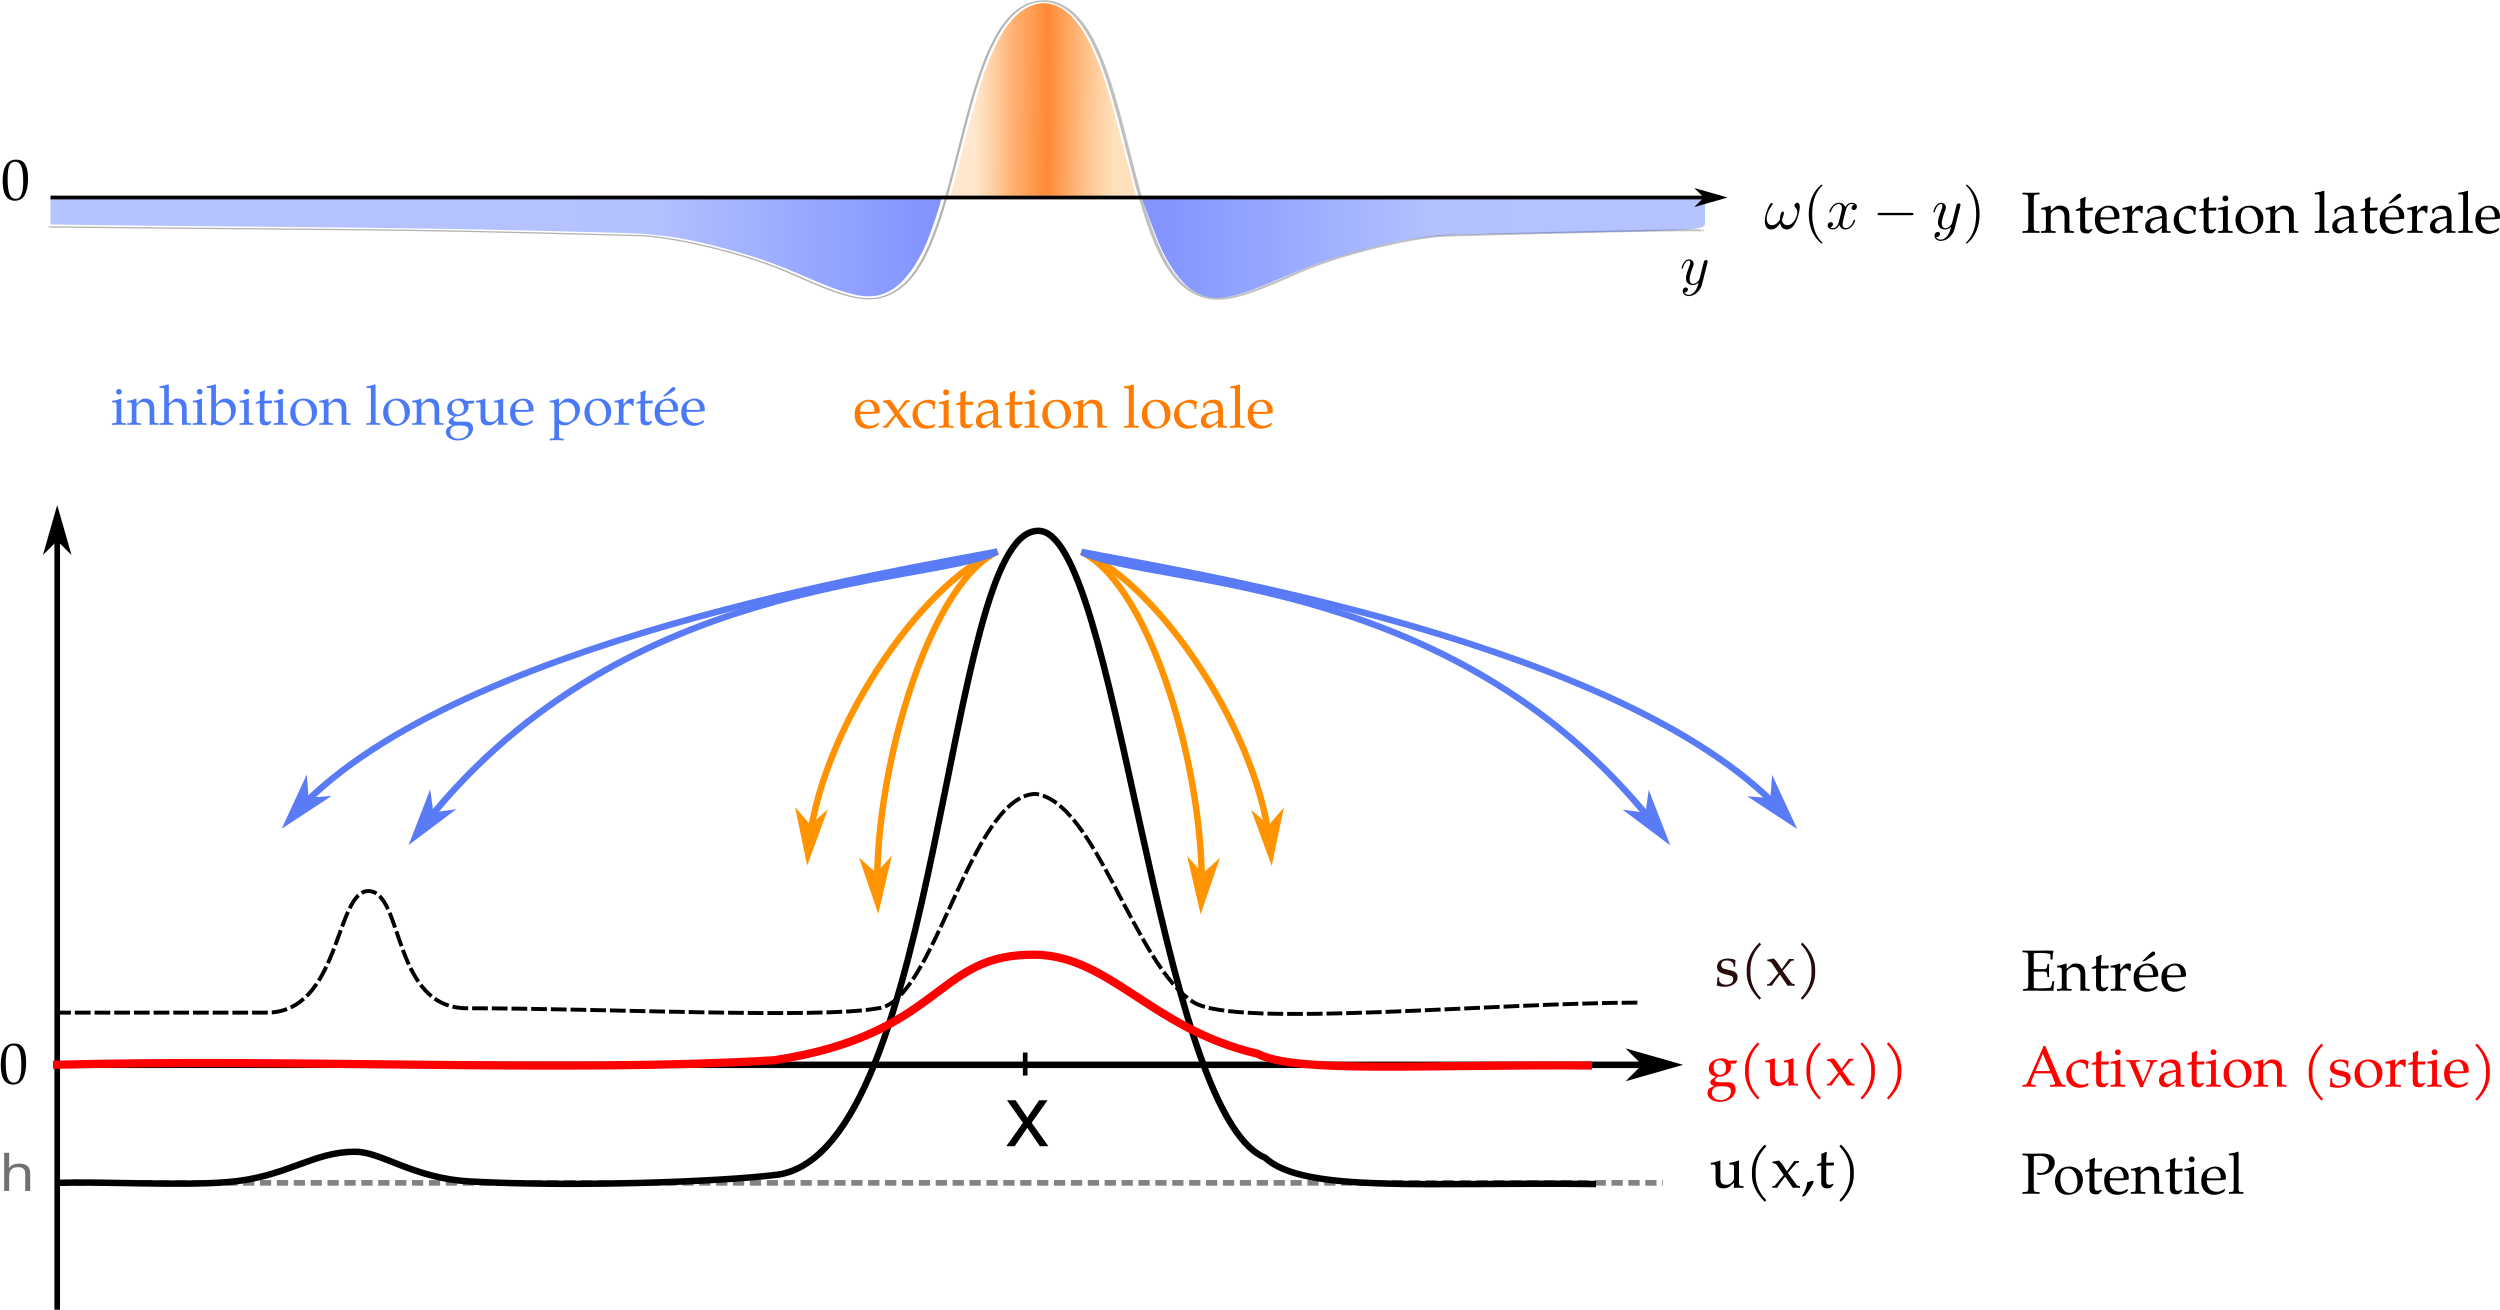
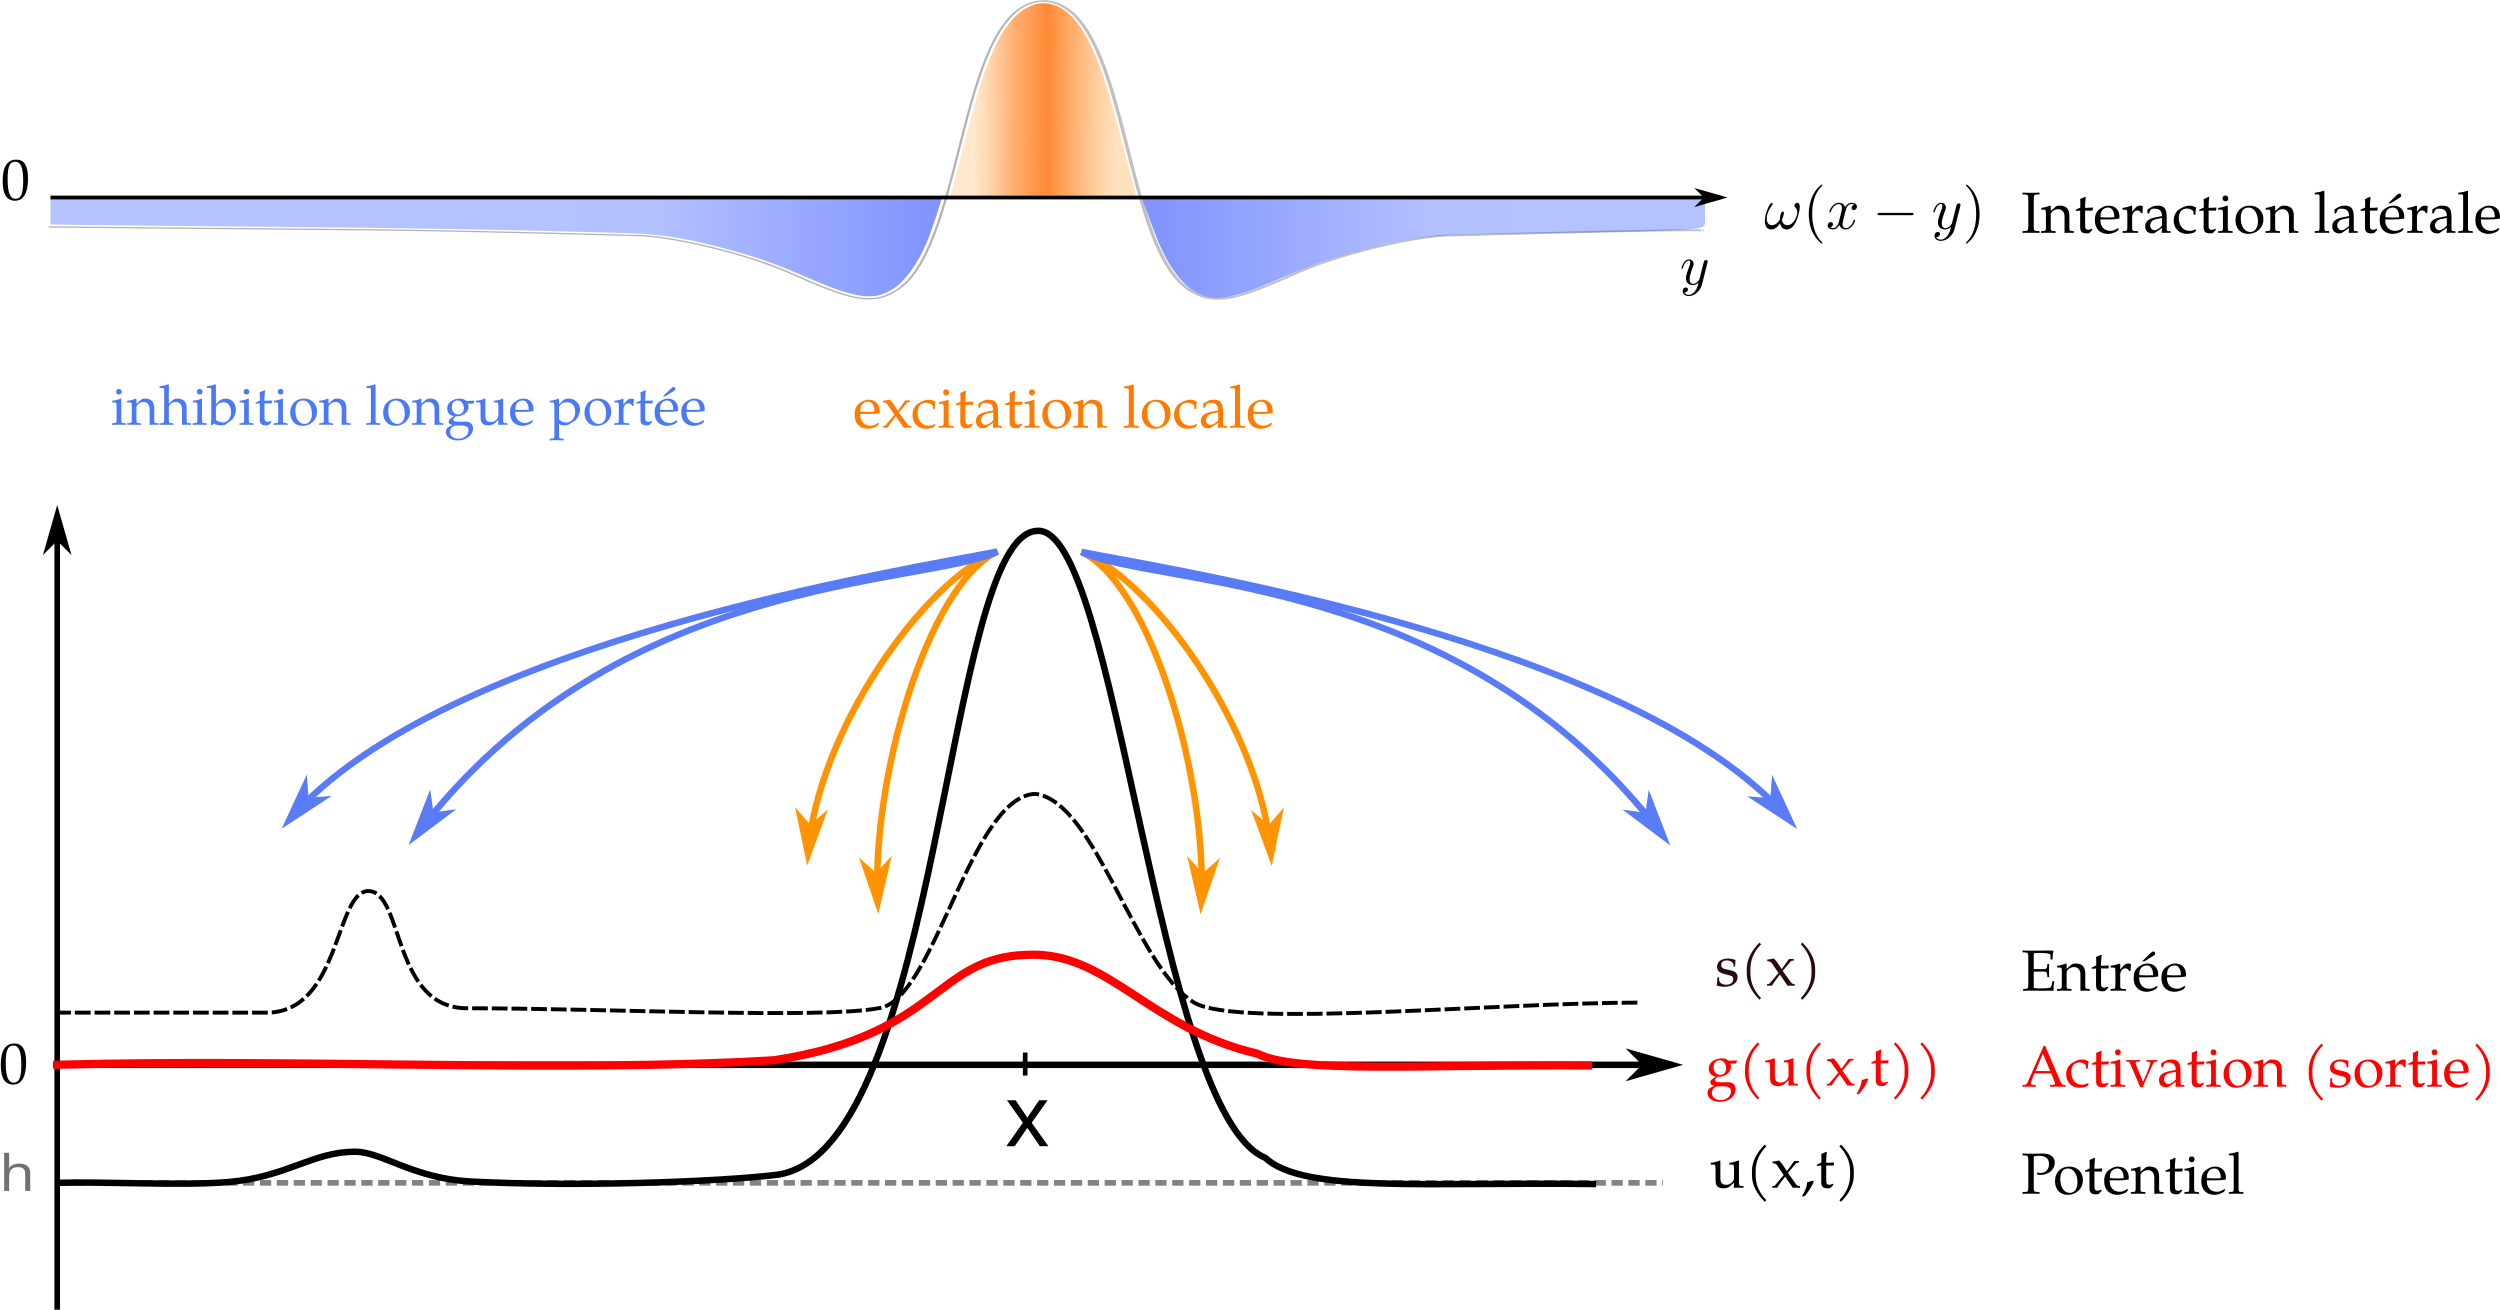
<svg xmlns="http://www.w3.org/2000/svg" xmlns:xlink="http://www.w3.org/1999/xlink" width="243.277mm" height="127.447mm" viewBox="0 0 243.277 127.447" version="1.1" id="svg5">
  <defs id="defs2">
    <marker style="overflow:visible" id="Arrow2Lstart" refX="0.0" refY="0.0" orient="auto">
      <path transform="scale(1.1) translate(1,0)" d="M 8.719,4.034 L -2.207,0.016 L 8.719,-4.002 C 6.973,-1.63 6.983,1.616 8.719,4.034 z " style="stroke:context-stroke;fill-rule:evenodd;fill:context-stroke;stroke-width:0.625;stroke-linejoin:round" id="path1419" />
    </marker>
    <marker style="overflow:visible;" id="Arrow2Lend" refX="0.0" refY="0.0" orient="auto">
      <path transform="scale(1.1) rotate(180) translate(1,0)" d="M 8.719,4.034 L -2.207,0.016 L 8.719,-4.002 C 6.973,-1.63 6.983,1.616 8.719,4.034 z " style="stroke:context-stroke;fill-rule:evenodd;fill:context-stroke;stroke-width:0.625;stroke-linejoin:round;" id="path1422" />
    </marker>
    <linearGradient id="linearGradient31333">
      <stop style="stop-color:#0023ff;stop-opacity:1" offset="0" id="stop32589" />
      <stop style="stop-color:#002eff;stop-opacity:0.612" offset="0.31" id="stop33298" />
      <stop style="stop-color:#0030ff;stop-opacity:0.595" offset="1" id="stop32591" />
    </linearGradient>
    <linearGradient id="linearGradient30358">
      <stop style="stop-color:#ffd7a8;stop-opacity:0.572" offset="0" id="stop30354" />
      <stop style="stop-color:#ff9846;stop-opacity:0.753" offset="0.267" id="stop31240" />
      <stop style="stop-color:#ff6b00;stop-opacity:0.795" offset="0.513" id="stop30703" />
      <stop style="stop-color:#ff7400;stop-opacity:0.516" offset="0.736" id="stop31174" />
      <stop style="stop-color:#ffa02f;stop-opacity:0.308" offset="1" id="stop30356" />
    </linearGradient>
    <marker style="overflow:visible" id="marker6560" refX="0" refY="0" orient="auto">
      <path transform="matrix(-0.4,0,0,-0.4,-4,0)" style="fill:context-stroke;fill-rule:evenodd;stroke:context-stroke;stroke-width:1pt" d="M 0,0 5,-5 -12.5,0 5,5 Z" id="path6308" />
    </marker>
    <marker style="overflow:visible" id="Arrow1Mstart" refX="0" refY="0" orient="auto">
      <path transform="matrix(0.4,0,0,0.4,4,0)" style="fill:context-stroke;fill-rule:evenodd;stroke:context-stroke;stroke-width:1pt" d="M 0,0 5,-5 -12.5,0 5,5 Z" id="path11265" />
    </marker>
    <marker style="overflow:visible" id="Arrow1Mend" refX="0" refY="0" orient="auto">
      <path transform="matrix(-0.4,0,0,-0.4,-4,0)" style="fill:context-stroke;fill-rule:evenodd;stroke:context-stroke;stroke-width:1pt" d="M 0,0 5,-5 -12.5,0 5,5 Z" id="path11268" />
    </marker>
    <marker style="overflow:visible" id="marker6560-0" refX="0" refY="0" orient="auto">
      <path transform="matrix(-0.4,0,0,-0.4,-4,0)" style="fill:context-stroke;fill-rule:evenodd;stroke:context-stroke;stroke-width:1pt" d="M 0,0 5,-5 -12.5,0 5,5 Z" id="path6308-4" />
    </marker>
    <marker style="overflow:visible" id="marker6560-9" refX="0" refY="0" orient="auto">
      <path transform="matrix(-0.4,0,0,-0.4,-4,0)" style="fill:context-stroke;fill-rule:evenodd;stroke:context-stroke;stroke-width:1pt" d="M 0,0 5,-5 -12.5,0 5,5 Z" id="path6308-6" />
    </marker>
    <marker style="overflow:visible" id="marker6560-0-1" refX="0" refY="0" orient="auto">
      <path transform="matrix(-0.4,0,0,-0.4,-4,0)" style="fill:context-stroke;fill-rule:evenodd;stroke:context-stroke;stroke-width:1pt" d="M 0,0 5,-5 -12.5,0 5,5 Z" id="path6308-4-0" />
    </marker>
    <marker style="overflow:visible" id="marker6560-2" refX="0" refY="0" orient="auto">
      <path transform="matrix(-0.4,0,0,-0.4,-4,0)" style="fill:context-stroke;fill-rule:evenodd;stroke:context-stroke;stroke-width:1pt" d="M 0,0 5,-5 -12.5,0 5,5 Z" id="path6308-0" />
    </marker>
    <marker style="overflow:visible" id="marker6560-0-5" refX="0" refY="0" orient="auto">
      <path transform="matrix(-0.4,0,0,-0.4,-4,0)" style="fill:context-stroke;fill-rule:evenodd;stroke:context-stroke;stroke-width:1pt" d="M 0,0 5,-5 -12.5,0 5,5 Z" id="path6308-4-5" />
    </marker>
    <marker style="overflow:visible" id="marker6560-0-5-0" refX="0" refY="0" orient="auto">
      <path transform="matrix(-0.4,0,0,-0.4,-4,0)" style="fill:context-stroke;fill-rule:evenodd;stroke:context-stroke;stroke-width:1pt" d="M 0,0 5,-5 -12.5,0 5,5 Z" id="path6308-4-5-2" />
    </marker>
    <marker style="overflow:visible" id="marker6560-2-8" refX="0" refY="0" orient="auto">
      <path transform="matrix(-0.4,0,0,-0.4,-4,0)" style="fill:context-stroke;fill-rule:evenodd;stroke:context-stroke;stroke-width:1pt" d="M 0,0 5,-5 -12.5,0 5,5 Z" id="path6308-0-3" />
    </marker>
    <linearGradient xlink:href="#linearGradient30358" id="linearGradient30421" x1="363.477" y1="398.912" x2="415.823" y2="399.161" gradientUnits="userSpaceOnUse" />
    <linearGradient xlink:href="#linearGradient31333" id="linearGradient32587" x1="97.747" y1="85.598" x2="12.447" y2="85.516" gradientUnits="userSpaceOnUse" gradientTransform="translate(1.805939,53.70568)" />
    <linearGradient xlink:href="#linearGradient31333" id="linearGradient34649" gradientUnits="userSpaceOnUse" gradientTransform="matrix(-1,0,0,1,220.1735,53.98399)" x1="97.747" y1="85.598" x2="12.447" y2="85.516" />
    <g id="g4853">
      <symbol overflow="visible" id="symbol4958">
        <path style="stroke:none" d="" id="path3514" />
      </symbol>
      <symbol overflow="visible" id="symbol4017">
        <path style="stroke:none" d="m 6.031,-3.703 c 0,-0.453 -0.172,-0.703 -0.406,-0.703 -0.25,0 -0.516,0.234 -0.516,0.469 0,0.094 0.047,0.203 0.141,0.297 0.172,0.156 0.359,0.422 0.359,0.844 0,0.391 -0.203,0.969 -0.5,1.422 C 4.812,-0.953 4.438,-0.609 3.969,-0.609 3.406,-0.609 3.094,-0.969 3,-1.5 c 0.109,-0.266 0.344,-0.906 0.344,-1.188 0,-0.109 -0.047,-0.219 -0.188,-0.219 -0.078,0 -0.188,0.031 -0.266,0.172 C 2.781,-2.531 2.656,-1.891 2.656,-1.531 2.328,-1.062 1.938,-0.609 1.312,-0.609 c -0.672,0 -0.875,-0.594 -0.875,-1.141 0,-1.25 1.016,-2.297 1.016,-2.422 0,-0.109 -0.078,-0.188 -0.188,-0.188 -0.125,0 -0.203,0.125 -0.266,0.219 -0.5,0.734 -0.875,1.922 -0.875,2.828 0,0.688 0.219,1.422 1.047,1.422 0.703,0 1.172,-0.5 1.531,-1.047 0.094,0.578 0.484,1.047 1.094,1.047 0.781,0 1.25,-0.609 1.609,-1.359 0.25,-0.484 0.625,-1.844 0.625,-2.453 z m 0,0" id="path6436" />
      </symbol>
      <symbol overflow="visible" id="symbol3326">
        <path style="stroke:none" d="M 3.328,-3.016 C 3.391,-3.266 3.625,-4.188 4.312,-4.188 c 0.047,0 0.297,0 0.5,0.125 C 4.531,-4 4.344,-3.766 4.344,-3.516 c 0,0.156 0.109,0.344 0.375,0.344 0.219,0 0.531,-0.172 0.531,-0.578 0,-0.516 -0.578,-0.656 -0.922,-0.656 -0.578,0 -0.922,0.531 -1.047,0.75 -0.25,-0.656 -0.781,-0.75 -1.078,-0.75 -1.031,0 -1.609,1.281 -1.609,1.531 0,0.109 0.109,0.109 0.125,0.109 0.078,0 0.109,-0.031 0.125,-0.109 0.344,-1.062 1,-1.312 1.344,-1.312 0.188,0 0.531,0.094 0.531,0.672 0,0.312 -0.172,0.969 -0.531,2.375 -0.156,0.609 -0.516,1.031 -0.953,1.031 -0.062,0 -0.281,0 -0.5,-0.125 0.25,-0.062 0.469,-0.266 0.469,-0.547 0,-0.266 -0.219,-0.344 -0.359,-0.344 -0.312,0 -0.547,0.25 -0.547,0.578 0,0.453 0.484,0.656 0.922,0.656 0.672,0 1.031,-0.703 1.047,-0.75 0.125,0.359 0.484,0.75 1.078,0.75 1.031,0 1.594,-1.281 1.594,-1.531 0,-0.109 -0.078,-0.109 -0.109,-0.109 -0.094,0 -0.109,0.047 -0.141,0.109 -0.328,1.078 -1,1.312 -1.312,1.312 -0.391,0 -0.547,-0.312 -0.547,-0.656 0,-0.219 0.047,-0.438 0.156,-0.875 z m 0,0" id="path9357" />
      </symbol>
      <symbol overflow="visible" id="symbol2272">
        <path style="stroke:none" d="m 4.844,-3.797 c 0.047,-0.141 0.047,-0.156 0.047,-0.234 0,-0.172 -0.141,-0.266 -0.297,-0.266 -0.094,0 -0.25,0.062 -0.344,0.203 -0.016,0.062 -0.109,0.359 -0.141,0.547 -0.078,0.25 -0.141,0.531 -0.203,0.797 l -0.453,1.797 c -0.031,0.141 -0.469,0.844 -1.125,0.844 -0.5,0 -0.609,-0.438 -0.609,-0.812 C 1.719,-1.375 1.891,-2 2.219,-2.875 2.375,-3.281 2.422,-3.391 2.422,-3.594 c 0,-0.438 -0.312,-0.812 -0.812,-0.812 -0.953,0 -1.312,1.453 -1.312,1.531 0,0.109 0.094,0.109 0.109,0.109 0.109,0 0.109,-0.031 0.156,-0.188 0.281,-0.938 0.672,-1.234 1.016,-1.234 0.078,0 0.25,0 0.25,0.312 0,0.25 -0.109,0.516 -0.172,0.703 -0.406,1.062 -0.578,1.625 -0.578,2.094 0,0.891 0.625,1.188 1.219,1.188 0.391,0 0.719,-0.172 1,-0.453 -0.125,0.516 -0.25,1.016 -0.641,1.547 -0.266,0.328 -0.641,0.625 -1.094,0.625 -0.141,0 -0.594,-0.031 -0.766,-0.422 0.156,0 0.297,0 0.422,-0.125 C 1.328,1.203 1.422,1.062 1.422,0.875 1.422,0.562 1.156,0.531 1.062,0.531 0.828,0.531 0.5,0.688 0.5,1.172 c 0,0.5 0.438,0.875 1.062,0.875 1.016,0 2.047,-0.906 2.328,-2.031 z m 0,0" id="path6131" />
      </symbol>
      <symbol overflow="visible" id="symbol5603">
        <path style="stroke:none" d="" id="path6677" />
      </symbol>
      <symbol overflow="visible" id="symbol4275">
        <path style="stroke:none" d="m 3.297,2.391 c 0,-0.031 0,-0.047 -0.172,-0.219 C 1.891,0.922 1.562,-0.969 1.562,-2.5 c 0,-1.734 0.375,-3.469 1.609,-4.703 0.125,-0.125 0.125,-0.141 0.125,-0.172 0,-0.078 -0.031,-0.109 -0.094,-0.109 -0.109,0 -1,0.688 -1.594,1.953 -0.5,1.094 -0.625,2.203 -0.625,3.031 0,0.781 0.109,1.984 0.656,3.125 C 2.25,1.844 3.094,2.5 3.203,2.5 c 0.062,0 0.094,-0.031 0.094,-0.109 z m 0,0" id="path4822" />
      </symbol>
      <symbol overflow="visible" id="symbol9618">
        <path style="stroke:none" d="m 2.875,-2.5 c 0,-0.766 -0.109,-1.969 -0.656,-3.109 -0.594,-1.219 -1.453,-1.875 -1.547,-1.875 -0.062,0 -0.109,0.047 -0.109,0.109 0,0.031 0,0.047 0.188,0.234 0.984,0.984 1.547,2.562 1.547,4.641 0,1.719 -0.359,3.469 -1.594,4.719 C 0.562,2.344 0.562,2.359 0.562,2.391 0.562,2.453 0.609,2.5 0.672,2.5 0.766,2.5 1.672,1.812 2.25,0.547 2.766,-0.547 2.875,-1.656 2.875,-2.5 Z m 0,0" id="path8045" />
      </symbol>
      <symbol overflow="visible" id="symbol8204">
        <path style="stroke:none" d="" id="path9421" />
      </symbol>
      <symbol overflow="visible" id="symbol2812">
        <path style="stroke:none" d="m 6.562,-2.297 c 0.172,0 0.359,0 0.359,-0.203 0,-0.188 -0.188,-0.188 -0.359,-0.188 H 1.172 c -0.172,0 -0.344,0 -0.344,0.188 0,0.203 0.172,0.203 0.344,0.203 z m 0,0" id="path4668" />
      </symbol>
    </g>
  </defs>
  <g id="layer1" transform="translate(-7.422059,23.26013)">
    <path style="fill:none;stroke:#000000;stroke-width:0.548;stroke-linecap:butt;stroke-linejoin:miter;stroke-miterlimit:4;stroke-dasharray:none;stroke-opacity:1;marker-start:url(#Arrow1Mstart)" d="M 12.989,26.965 V 104.187" id="path857" />
    <path style="fill:none;stroke:#000000;stroke-width:0.63;stroke-linecap:butt;stroke-linejoin:miter;stroke-miterlimit:4;stroke-dasharray:none;stroke-opacity:1;marker-end:url(#Arrow1Mend)" d="M 12.604,80.359 H 169.966" id="path972" />
    <path style="fill:none;stroke:#000000;stroke-width:0.383;stroke-linecap:butt;stroke-linejoin:miter;stroke-miterlimit:4;stroke-dasharray:1.533, 0.383;stroke-dashoffset:0;stroke-opacity:1" d="m 12.79,75.282 h 20.425 c 7.368,0.144 6.769,-11.812 10.061,-11.835 3.459,0.078 2.281,11.504 9.698,11.408 13.3,0 34.293,1.054 39.9,0 5.452,-0.581 8.949,-20.612 15.293,-20.863 5.887,0.718 9.656,16.73 15.451,20.311 4.245,2.491 28.973,0 43.459,0" id="path1087" />
    <text xml:space="preserve" style="font-style:normal;font-weight:normal;font-size:5.644px;line-height:1.25;font-family:sans-serif;letter-spacing:0px;word-spacing:0px;fill:#280b0b;fill-opacity:1;stroke:none;stroke-width:0.265" x="174.305" y="72.657" id="text3454">
      <tspan id="tspan3452" style="font-style:normal;font-variant:normal;font-weight:normal;font-stretch:normal;font-family:'TeX Gyre Pagella';-inkscape-font-specification:'TeX Gyre Pagella';fill:#280b0b;stroke-width:0.265" x="174.305" y="72.657">s(x)</tspan>
    </text>
    <path style="fill:none;stroke:#000000;stroke-width:0.63;stroke-linecap:butt;stroke-linejoin:miter;stroke-miterlimit:4;stroke-dasharray:none;stroke-opacity:1" d="m 12.989,91.845 c 4.274,-0.153 12.01,0.3 16.576,-0.072 5.767,-0.47 8.282,-2.977 12.447,-2.957 2.55,0.012 5.653,2.599 11.181,2.896 10.008,0.537 24.111,0.055 29.963,-0.669 15.895,-2.526 16.179,-62.234 25.177,-62.642 7.772,-0.683 11.592,56.603 22.199,60.997 3.756,3.489 15.768,2.341 32.206,2.563" id="path4765" />
    <path style="fill:none;stroke:#ff0000;stroke-width:0.801;stroke-linecap:butt;stroke-linejoin:miter;stroke-miterlimit:4;stroke-dasharray:none;stroke-opacity:1" d="m 12.604,80.359 c 23.858,-0.642 49.803,0.786 70.166,-0.447 16.09,-2.451 15.643,-10.03 24.641,-10.257 7.772,-0.381 11.772,7.17 22.379,9.622 3.756,1.947 16.124,1.023 32.562,1.147" id="path4765-3" />
    <text xml:space="preserve" style="font-style:normal;font-weight:normal;font-size:5.644px;line-height:1.25;font-family:sans-serif;letter-spacing:0px;word-spacing:0px;fill:#000000;fill-opacity:1;stroke:none;stroke-width:0.265" x="173.801" y="92.316" id="text7910">
      <tspan id="tspan7908" style="font-style:normal;font-variant:normal;font-weight:normal;font-stretch:normal;font-family:'TeX Gyre Pagella';-inkscape-font-specification:'TeX Gyre Pagella';stroke-width:0.265" x="173.801" y="92.316">u(x,t)</tspan>
    </text>
    <path style="fill:none;stroke:#000000;stroke-width:0.453;stroke-linecap:butt;stroke-linejoin:miter;stroke-miterlimit:4;stroke-dasharray:none;stroke-opacity:1" d="m 107.184,79.164 v 2.24" id="path11629" />
    <text xml:space="preserve" style="font-style:normal;font-weight:normal;font-size:5.252px;line-height:1.25;font-family:sans-serif;letter-spacing:0px;word-spacing:0px;opacity:0.555;fill:#000000;fill-opacity:1;stroke:none;stroke-width:0.246" x="6.827" y="99.557" id="text2774" transform="scale(1.074772,0.9304295)">
      <tspan id="tspan2772" style="font-style:normal;font-variant:normal;font-weight:normal;font-stretch:normal;font-family:'TeX Gyre Schola Math';-inkscape-font-specification:'TeX Gyre Schola Math';stroke-width:0.246" x="6.827" y="99.557">h</tspan>
    </text>
    <text xml:space="preserve" style="font-style:normal;font-weight:normal;font-size:5.804px;line-height:1.25;font-family:sans-serif;letter-spacing:0px;word-spacing:0px;fill:#ff7a00;fill-opacity:1;stroke:none;stroke-width:0.272" x="90.435" y="18.352" id="text4882">
      <tspan id="tspan4880" style="font-style:normal;font-variant:normal;font-weight:normal;font-stretch:normal;font-family:'TeX Gyre Pagella';-inkscape-font-specification:'TeX Gyre Pagella';fill:#ff7a00;fill-opacity:1;stroke-width:0.272" x="90.435" y="18.352">excitation locale</tspan>
      <tspan style="font-style:normal;font-variant:normal;font-weight:normal;font-stretch:normal;font-family:'TeX Gyre Pagella';-inkscape-font-specification:'TeX Gyre Pagella';fill:#ff7a00;fill-opacity:1;stroke-width:0.272" x="90.435" y="25.833" id="tspan14198" />
    </text>
    <path style="fill:none;stroke:#ff9300;stroke-width:0.63;stroke-linecap:butt;stroke-linejoin:miter;stroke-miterlimit:4;stroke-dasharray:none;stroke-opacity:1;marker-end:url(#marker6560)" d="M 104.486,30.406 C 97.532,33.801 92.231,52.824 92.826,64.441" id="path6202" />
    <path style="fill:none;stroke:#ff9300;stroke-width:0.63;stroke-linecap:butt;stroke-linejoin:miter;stroke-miterlimit:4;stroke-dasharray:none;stroke-opacity:1;marker-end:url(#marker6560-0)" d="M 104.486,30.406 C 97.132,33.386 86.924,48.129 86.062,59.738" id="path6202-8" />
    <path style="fill:none;stroke:#ff9300;stroke-width:0.63;stroke-linecap:butt;stroke-linejoin:miter;stroke-miterlimit:4;stroke-dasharray:none;stroke-opacity:1;marker-end:url(#marker6560-9)" d="m 112.66,30.446 c 6.954,3.394 12.255,22.418 11.66,34.035" id="path6202-4" />
    <path style="fill:none;stroke:#ff9300;stroke-width:0.63;stroke-linecap:butt;stroke-linejoin:miter;stroke-miterlimit:4;stroke-dasharray:none;stroke-opacity:1;marker-end:url(#marker6560-0-1)" d="m 112.66,30.446 c 7.354,2.98 17.562,17.722 18.425,29.332" id="path6202-8-2" />
    <path style="fill:none;stroke:#5a7bf6;stroke-width:0.63;stroke-linecap:butt;stroke-linejoin:miter;stroke-miterlimit:4;stroke-dasharray:none;stroke-opacity:1;marker-end:url(#marker6560-2)" d="M 104.486,30.406 C 97.532,33.801 67.384,32.327 47.929,57.989" id="path6202-2" />
    <path style="fill:none;stroke:#5a7bf6;stroke-width:0.63;stroke-linecap:butt;stroke-linejoin:miter;stroke-miterlimit:4;stroke-dasharray:none;stroke-opacity:1;marker-end:url(#marker6560-0-5)" d="M 104.486,30.406 C 96.077,32.092 50.6,39.128 35.641,56.444" id="path6202-8-9" />
    <path style="fill:none;stroke:#5a7bf6;stroke-width:0.63;stroke-linecap:butt;stroke-linejoin:miter;stroke-miterlimit:4;stroke-dasharray:none;stroke-opacity:1;marker-end:url(#marker6560-2-8)" d="m 112.66,30.446 c 6.954,3.394 37.102,1.921 56.557,27.583" id="path6202-2-8" />
    <path style="fill:none;stroke:#5a7bf6;stroke-width:0.63;stroke-linecap:butt;stroke-linejoin:miter;stroke-miterlimit:4;stroke-dasharray:none;stroke-opacity:1;marker-end:url(#marker6560-0-5-0)" d="m 112.66,30.446 c 8.409,1.686 53.886,8.721 68.845,26.037" id="path6202-8-9-0" />
    <text xml:space="preserve" style="font-style:normal;font-weight:normal;font-size:5.416px;line-height:1.25;font-family:sans-serif;letter-spacing:0px;word-spacing:0px;fill:#4a79f8;fill-opacity:1;stroke:none;stroke-width:0.254" x="18.208" y="18.07" id="text8966">
      <tspan id="tspan8964" style="font-style:normal;font-variant:normal;font-weight:normal;font-stretch:normal;font-family:'TeX Gyre Pagella';-inkscape-font-specification:'TeX Gyre Pagella';fill:#4a79f8;fill-opacity:1;stroke-width:0.254" x="18.208" y="18.07">inhibition longue portée</tspan>
    </text>
    <text xml:space="preserve" style="font-style:normal;font-weight:normal;font-size:5.644px;line-height:1.25;font-family:sans-serif;letter-spacing:0px;word-spacing:0px;fill:#000000;fill-opacity:1;stroke:none;stroke-width:0.265" x="173.395" y="82.368" id="text9942">
-       <tspan id="tspan9940" style="font-style:normal;font-variant:normal;font-weight:normal;font-stretch:normal;font-family:'TeX Gyre Pagella';-inkscape-font-specification:'TeX Gyre Pagella';fill:#ff0000;fill-opacity:1;stroke-width:0.265" x="173.395" y="82.368">g(u(x))</tspan>
+       <tspan id="tspan9940" style="font-style:normal;font-variant:normal;font-weight:normal;font-stretch:normal;font-family:'TeX Gyre Pagella';-inkscape-font-specification:'TeX Gyre Pagella';fill:#ff0000;fill-opacity:1;stroke-width:0.265" x="173.395" y="82.368">g(u(x,t))</tspan>
    </text>
    <path style="opacity:0.491;fill:none;stroke:#000000;stroke-width:0.548;stroke-linecap:butt;stroke-linejoin:miter;stroke-miterlimit:4;stroke-dasharray:1.096, 0.548;stroke-dashoffset:0;stroke-opacity:1" d="M 12.989,91.845 H 169.241" id="path13163" />
    <text xml:space="preserve" style="font-style:normal;font-weight:normal;font-size:8.334px;line-height:1.25;font-family:sans-serif;letter-spacing:0px;word-spacing:0px;fill:#000000;fill-opacity:1;stroke:none;stroke-width:0.391" x="105.193" y="88.277" id="text15230">
      <tspan id="tspan15228" style="font-style:normal;font-variant:normal;font-weight:normal;font-stretch:normal;font-family:'TeX Gyre Pagella Math';-inkscape-font-specification:'TeX Gyre Pagella Math';stroke-width:0.391" x="105.193" y="88.277">x</tspan>
    </text>
    <g id="g36839" transform="matrix(1,0,0,0.5554357,-2.071553,-78.50445)">
      <path style="opacity:0.299;fill:none;fill-opacity:1;stroke:#000000;stroke-width:0.23;stroke-linecap:butt;stroke-linejoin:miter;stroke-miterlimit:4;stroke-dasharray:none;stroke-opacity:1" d="m 14.252,139.221 c 31.888,0.597 31.713,0.241 56.981,1.499 3.195,-0.084 10.744,3.05 15.11,6.546 5.797,4.643 8.089,6.05 10.667,2.726 6.47,-8.345 5.765,-49.993 14.01,-50.366" id="path4765-7" />
      <path style="opacity:0.247;fill:none;fill-opacity:1;stroke:#000000;stroke-width:0.33;stroke-linecap:butt;stroke-linejoin:miter;stroke-miterlimit:4;stroke-dasharray:none;stroke-opacity:1" d="m 175.18,139.864 c 0,0 0.894,-0.402 -24.374,0.856 -3.195,-0.084 -10.744,3.05 -15.11,6.546 -5.797,4.643 -8.089,6.05 -10.667,2.726 -6.47,-8.345 -5.765,-49.993 -14.01,-50.366" id="path4765-7-3" />
      <path style="opacity:0.487;fill:url(#linearGradient32587);fill-opacity:1;fill-rule:evenodd;stroke:none;stroke-width:0.411;stroke-linejoin:round;stroke-miterlimit:4;stroke-dasharray:0.822, 0.411;stroke-dashoffset:0;stroke-opacity:1;stop-color:#000000" d="m 92.29,150.914 c -1.279,-0.605 -2.04,-1.119 -4.616,-3.119 -2.644,-2.053 -4.364,-3.16 -6.787,-4.367 -4.551,-2.269 -6.839,-2.932 -10.875,-3.15 -11.023,-0.597 -21.413,-0.914 -37.368,-1.139 -6.386,-0.09 -13.101,-0.209 -14.923,-0.265 l -3.312,-0.101 v -2.353 -2.353 h 43.337 c 42.171,0 43.337,0.008 43.337,0.305 0,0.493 -0.955,5.636 -1.397,7.524 -0.887,3.79 -2.142,6.899 -3.317,8.218 -1.243,1.395 -2.362,1.615 -4.08,0.802 z" id="path24280" />
      <path style="opacity:0.487;fill:url(#linearGradient34649);fill-opacity:1;fill-rule:evenodd;stroke:none;stroke-width:0.411;stroke-linejoin:round;stroke-miterlimit:4;stroke-dasharray:0.822, 0.411;stroke-dashoffset:0;stroke-opacity:1;stop-color:#000000" d="m 129.689,151.192 c 1.279,-0.605 2.04,-1.119 4.616,-3.119 2.644,-2.053 4.364,-3.16 6.787,-4.367 4.551,-2.269 6.839,-2.932 10.875,-3.15 23.213,-0.691 23.213,-0.691 23.443,-1.838 v -2.353 -2.353 l -11.178,0.332 c 15.362,-0.457 -43.598,-0.577 -43.598,-0.28 0,0.493 1.216,6.22 1.658,8.109 0.887,3.79 2.142,6.899 3.317,8.218 1.243,1.395 2.362,1.615 4.08,0.802 z" id="path24280-7" />
      <path style="opacity:1;fill:#ff8a00;fill-opacity:0;fill-rule:evenodd;stroke:none;stroke-width:1.098;stroke-linejoin:round;stroke-miterlimit:4;stroke-dasharray:2.197, 1.098;stroke-dashoffset:0;stroke-opacity:1;stop-color:#000000" d="m 354.82,462.078 c 0.134,-0.541 2.029,-13.374 4.212,-28.518 4.454,-30.899 6.354,-42.847 8.577,-53.925 4.202,-20.94 8.933,-34.24 14.247,-40.054 3.669,-4.015 6.678,-4.963 10.255,-3.232 8.349,4.041 14.914,22.781 21.113,60.256 1.412,8.539 8.743,58.31 9.515,64.599 l 0.228,1.857 h -34.195 -34.195 z" id="path29479" transform="matrix(0.2645833,0,0,0.2645833,8.125176,11.24651)" />
      <path style="opacity:1;fill:#ff8a00;fill-opacity:0;fill-rule:evenodd;stroke:none;stroke-width:1.098;stroke-linejoin:round;stroke-miterlimit:4;stroke-dasharray:2.197, 1.098;stroke-dashoffset:0;stroke-opacity:1;stop-color:#000000" d="m 354.82,462.078 c 0.134,-0.541 2.029,-13.374 4.212,-28.518 4.454,-30.899 6.354,-42.847 8.577,-53.925 4.202,-20.94 8.933,-34.24 14.247,-40.054 3.669,-4.015 6.678,-4.963 10.255,-3.232 8.349,4.041 14.914,22.781 21.113,60.256 1.412,8.539 8.743,58.31 9.515,64.599 l 0.228,1.857 h -34.195 -34.195 z" id="path29518" transform="matrix(0.2645833,0,0,0.2645833,8.125176,11.24651)" />
      <path style="opacity:1;fill:#ff8a00;fill-opacity:0;fill-rule:evenodd;stroke:none;stroke-width:1.098;stroke-linejoin:round;stroke-miterlimit:4;stroke-dasharray:2.197, 1.098;stroke-dashoffset:0;stroke-opacity:1;stop-color:#000000" d="m 354.82,462.078 c 0.134,-0.541 2.029,-13.374 4.212,-28.518 4.454,-30.899 6.354,-42.847 8.577,-53.925 4.202,-20.94 8.933,-34.24 14.247,-40.054 3.669,-4.015 6.678,-4.963 10.255,-3.232 8.349,4.041 14.914,22.781 21.113,60.256 1.412,8.539 8.743,58.31 9.515,64.599 l 0.228,1.857 h -34.195 -34.195 z" id="path29557" transform="matrix(0.2645833,0,0,0.2645833,8.125176,11.24651)" />
      <path style="opacity:1;fill:#ff8a00;fill-opacity:0;fill-rule:evenodd;stroke:none;stroke-width:1.098;stroke-linejoin:round;stroke-miterlimit:4;stroke-dasharray:2.197, 1.098;stroke-dashoffset:0;stroke-opacity:1;stop-color:#000000" d="m 354.82,462.078 c 0.134,-0.541 2.029,-13.374 4.212,-28.518 4.454,-30.899 6.354,-42.847 8.577,-53.925 4.202,-20.94 8.933,-34.24 14.247,-40.054 3.669,-4.015 6.678,-4.963 10.255,-3.232 8.349,4.041 14.914,22.781 21.113,60.256 1.412,8.539 8.743,58.31 9.515,64.599 l 0.228,1.857 h -34.195 -34.195 z" id="path29596" transform="matrix(0.2645833,0,0,0.2645833,8.125176,11.24651)" />
      <path style="opacity:1;fill:#ff8a00;fill-opacity:0;fill-rule:evenodd;stroke:none;stroke-width:1.098;stroke-linejoin:round;stroke-miterlimit:4;stroke-dasharray:2.197, 1.098;stroke-dashoffset:0;stroke-opacity:1;stop-color:#000000" d="m 354.82,462.078 c 0.134,-0.541 2.029,-13.374 4.212,-28.518 4.454,-30.899 6.354,-42.847 8.577,-53.925 4.202,-20.94 8.933,-34.24 14.247,-40.054 3.669,-4.015 6.678,-4.963 10.255,-3.232 8.349,4.041 14.914,22.781 21.113,60.256 1.412,8.539 8.743,58.31 9.515,64.599 l 0.228,1.857 h -34.195 -34.195 z" id="path29826" transform="matrix(0.2645833,0,0,0.2645833,8.125176,11.24651)" />
      <path style="opacity:1;fill:url(#linearGradient30421);fill-opacity:1;fill-rule:evenodd;stroke:none;stroke-width:1.098;stroke-linejoin:round;stroke-miterlimit:4;stroke-dasharray:2.197, 1.098;stroke-dashoffset:0;stroke-opacity:1;stop-color:#000000" d="m 354.82,462.078 c 0.134,-0.541 2.029,-13.374 4.212,-28.518 4.454,-30.899 6.354,-42.847 8.577,-53.925 4.202,-20.94 8.933,-34.24 14.247,-40.054 3.669,-4.015 6.678,-4.963 10.255,-3.232 8.349,4.041 14.914,22.781 21.113,60.256 1.412,8.539 8.743,58.31 9.515,64.599 l 0.228,1.857 h -34.195 -34.195 z" id="path29982" transform="matrix(0.2645833,0,0,0.2645833,8.125176,11.24651)" />
    </g>
    <text xml:space="preserve" style="font-style:normal;font-weight:normal;font-size:5.644px;line-height:1.25;font-family:sans-serif;letter-spacing:0px;word-spacing:0px;fill:#000000;fill-opacity:1;stroke:none;stroke-width:0.265" x="7.525" y="-3.836" id="text37567">
      <tspan id="tspan37565" style="font-style:normal;font-variant:normal;font-weight:normal;font-stretch:normal;font-family:'TeX Gyre Pagella';-inkscape-font-specification:'TeX Gyre Pagella';stroke-width:0.265" x="7.525" y="-3.836">0</tspan>
    </text>
    <text xml:space="preserve" style="font-style:normal;font-weight:normal;font-size:5.644px;line-height:1.25;font-family:sans-serif;letter-spacing:0px;word-spacing:0px;fill:#000000;fill-opacity:1;stroke:none;stroke-width:0.265" x="7.338" y="82.172" id="text37567-3">
      <tspan id="tspan37565-3" style="font-style:normal;font-variant:normal;font-weight:normal;font-stretch:normal;font-family:'TeX Gyre Pagella';-inkscape-font-specification:'TeX Gyre Pagella';stroke-width:0.265" x="7.338" y="82.172">0</tspan>
    </text>
    <g transform="matrix(0.5756324,0,0,0.5756324,126.1771,-48.17594)" id="g40679">
      <g style="fill:#000000;fill-opacity:1" id="g3081">
        <use xlink:href="#symbol4017" x="91.925" y="81.963" id="use3664" width="100%" height="100%" />
      </g>
      <g style="fill:#000000;fill-opacity:1" id="g5940">
        <use xlink:href="#symbol4275" x="98.484" y="81.963" id="use8798" width="100%" height="100%" />
      </g>
      <g style="fill:#000000;fill-opacity:1" id="g5683">
        <use xlink:href="#symbol3326" x="102.358" y="81.963" id="use264" width="100%" height="100%" />
      </g>
      <g style="fill:#000000;fill-opacity:1" id="g7658">
        <use xlink:href="#symbol2812" x="110.266" y="81.963" id="use1093" width="100%" height="100%" />
      </g>
      <use xlink:href="#symbol2272" x="120.229" y="81.963" id="use4852" width="100%" height="100%" style="fill:#000000;fill-opacity:1" />
      <use xlink:href="#symbol2272" x="120.229" y="81.963" id="use4852-3" width="100%" height="100%" style="fill:#000000;fill-opacity:1" transform="matrix(0.962478,0,0,0.962478,-38.04458,12.48425)" />
      <g style="fill:#000000;fill-opacity:1" id="g8137">
        <use xlink:href="#symbol9618" x="125.471" y="81.963" id="use1006" width="100%" height="100%" />
      </g>
    </g>
    <text xml:space="preserve" style="font-style:normal;font-weight:normal;font-size:5.644px;line-height:1.25;font-family:sans-serif;letter-spacing:0px;word-spacing:0px;fill:#000000;fill-opacity:1;stroke:none;stroke-width:0.265" x="204.11" y="-0.611" id="text46273">
      <tspan id="tspan46271" style="font-style:normal;font-variant:normal;font-weight:normal;font-stretch:normal;font-family:'TeX Gyre Pagella';-inkscape-font-specification:'TeX Gyre Pagella';stroke-width:0.265" x="204.11" y="-0.611">Interaction latérale</tspan>
    </text>
    <text xml:space="preserve" style="font-style:normal;font-weight:normal;font-size:5.644px;line-height:1.25;font-family:sans-serif;letter-spacing:0px;word-spacing:0px;fill:#000000;fill-opacity:1;stroke:none;stroke-width:0.265" x="204.11" y="73.142" id="text47239">
      <tspan id="tspan47237" style="font-style:normal;font-variant:normal;font-weight:normal;font-stretch:normal;font-family:'TeX Gyre Pagella';-inkscape-font-specification:'TeX Gyre Pagella';stroke-width:0.265" x="204.11" y="73.142">Entrée</tspan>
    </text>
    <text xml:space="preserve" style="font-style:normal;font-weight:normal;font-size:5.644px;line-height:1.25;font-family:sans-serif;letter-spacing:0px;word-spacing:0px;fill:#000000;fill-opacity:1;stroke:none;stroke-width:0.265" x="204.15" y="82.479" id="text50169">
      <tspan id="tspan50167" style="font-style:normal;font-variant:normal;font-weight:normal;font-stretch:normal;font-family:'TeX Gyre Pagella';-inkscape-font-specification:'TeX Gyre Pagella';fill:#ff0000;fill-opacity:1;stroke-width:0.265" x="204.15" y="82.479">Activation (sortie)</tspan>
    </text>
    <text xml:space="preserve" style="font-style:normal;font-weight:normal;font-size:5.644px;line-height:1.25;font-family:sans-serif;letter-spacing:0px;word-spacing:0px;fill:#000000;fill-opacity:1;stroke:none;stroke-width:0.265" x="204.11" y="92.897" id="text51639">
      <tspan id="tspan51637" style="font-style:normal;font-variant:normal;font-weight:normal;font-stretch:normal;font-family:'TeX Gyre Pagella';-inkscape-font-specification:'TeX Gyre Pagella';stroke-width:0.265" x="204.11" y="92.897">Potentiel</tspan>
    </text>
    <path style="fill:none;stroke:#000000;stroke-width:0.365;stroke-linecap:butt;stroke-linejoin:miter;stroke-opacity:1;stroke-miterlimit:4;stroke-dasharray:none;marker-end:url(#Arrow1Mend)" d="M 12.338,-4.04 H 174.817" id="path1189" />
  </g>
</svg>
